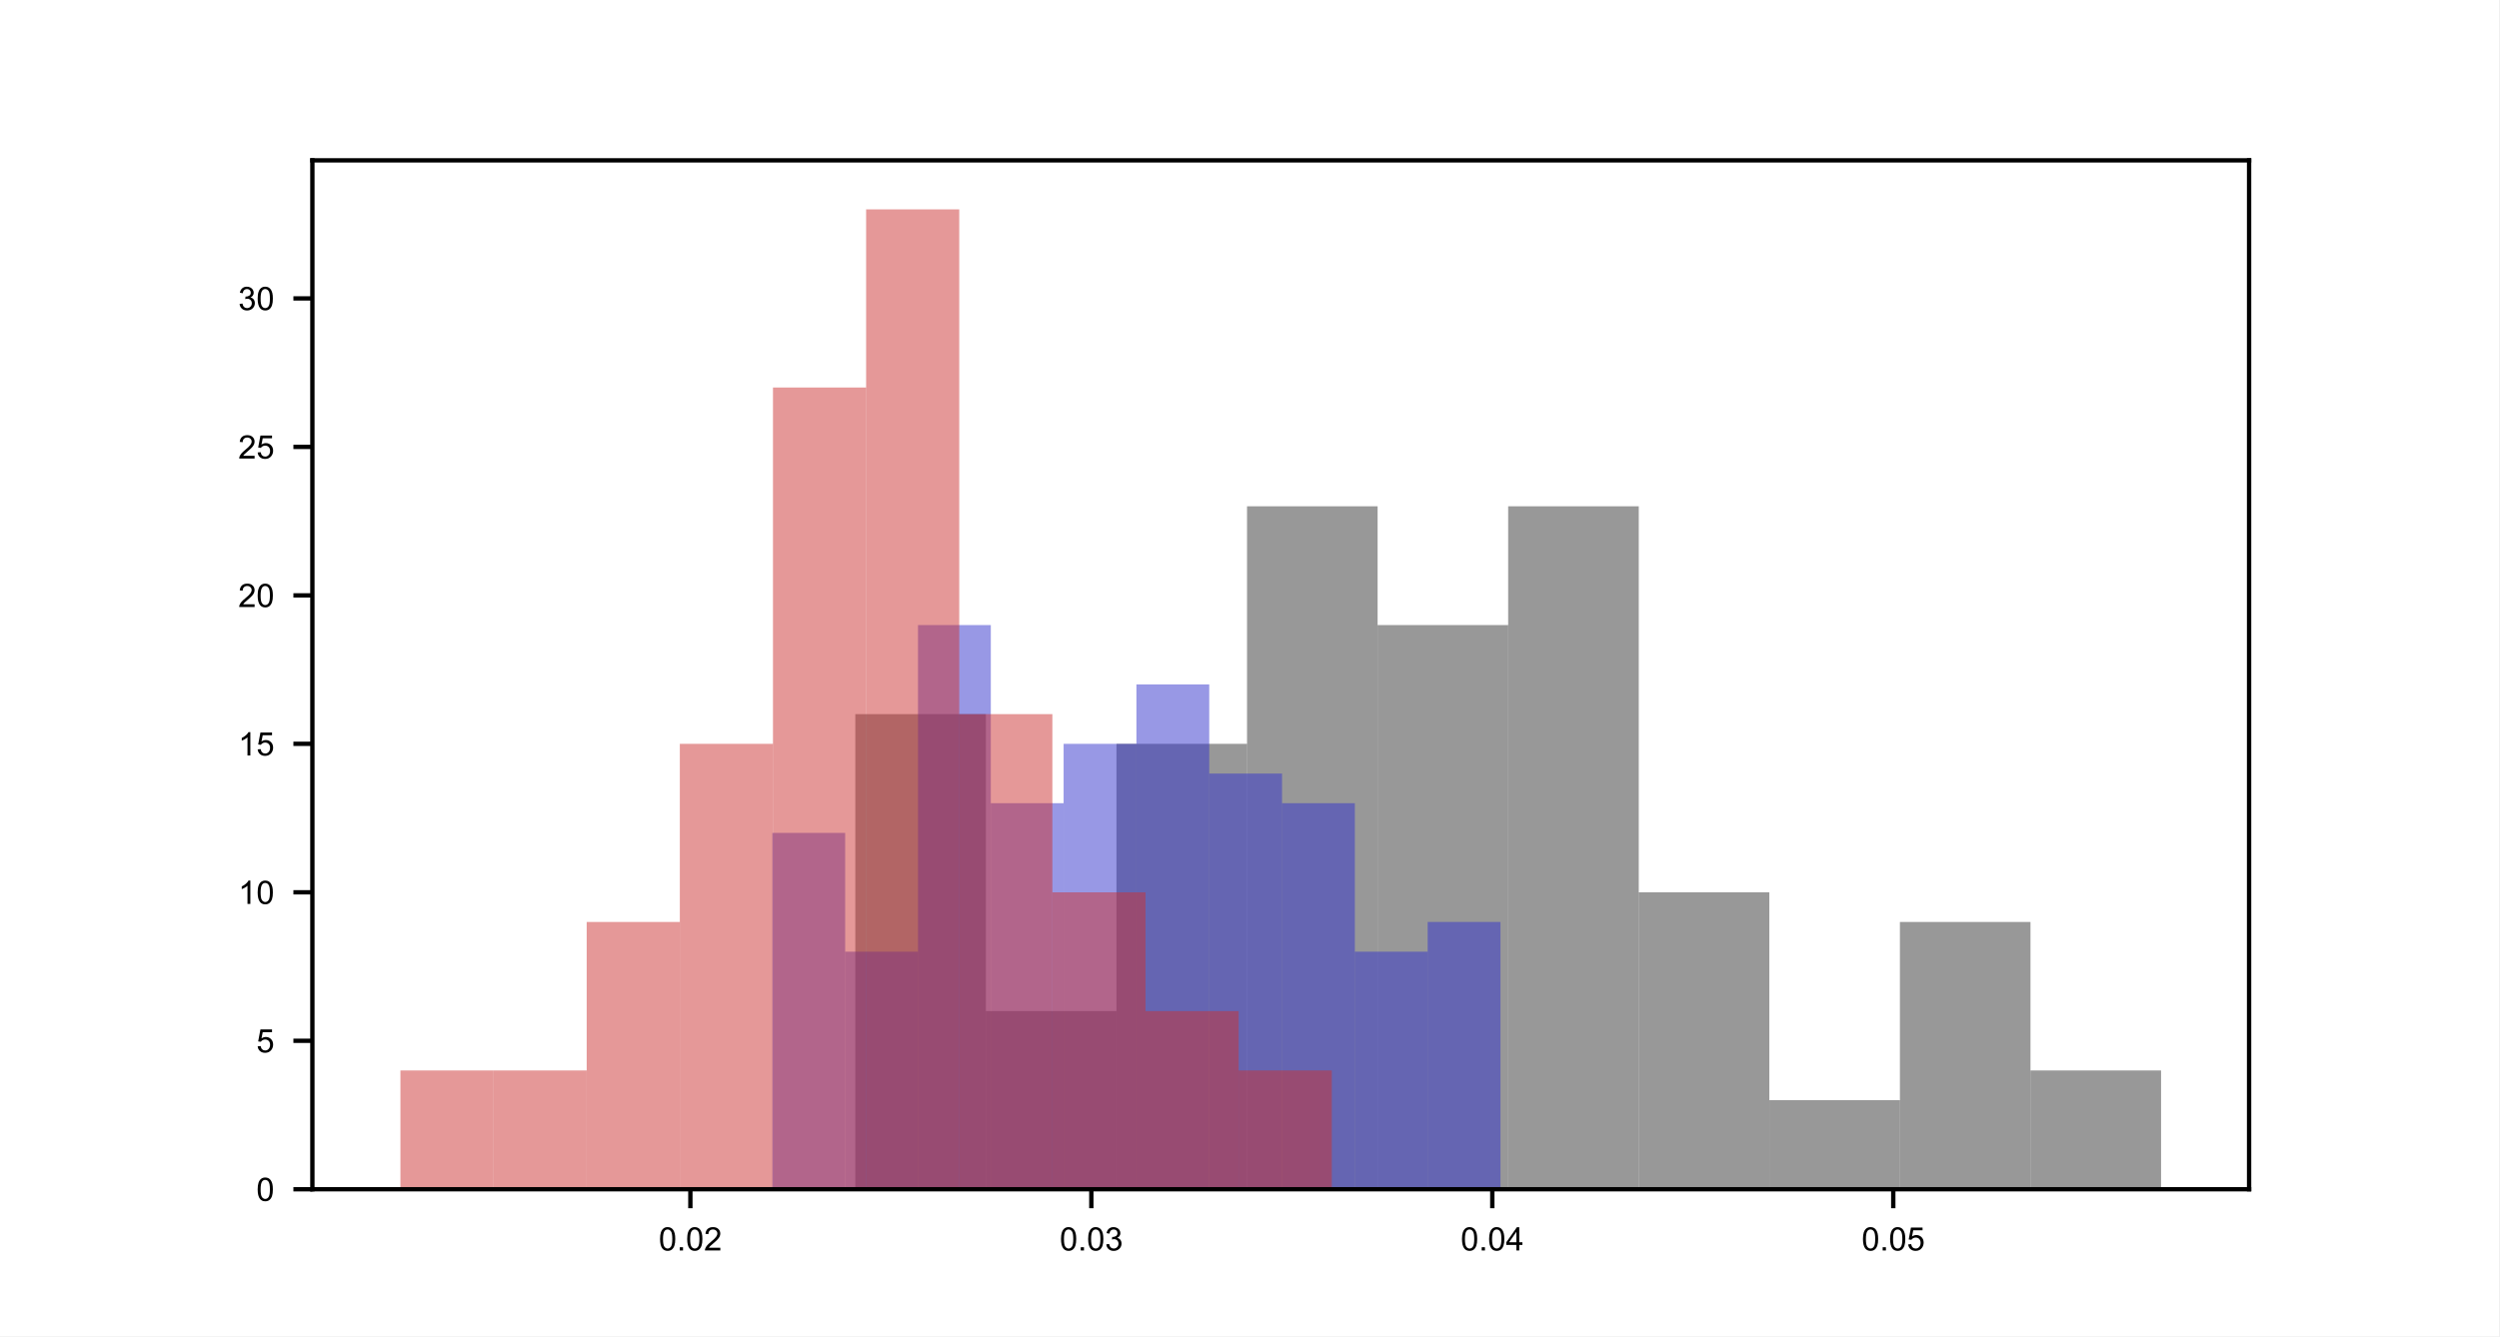
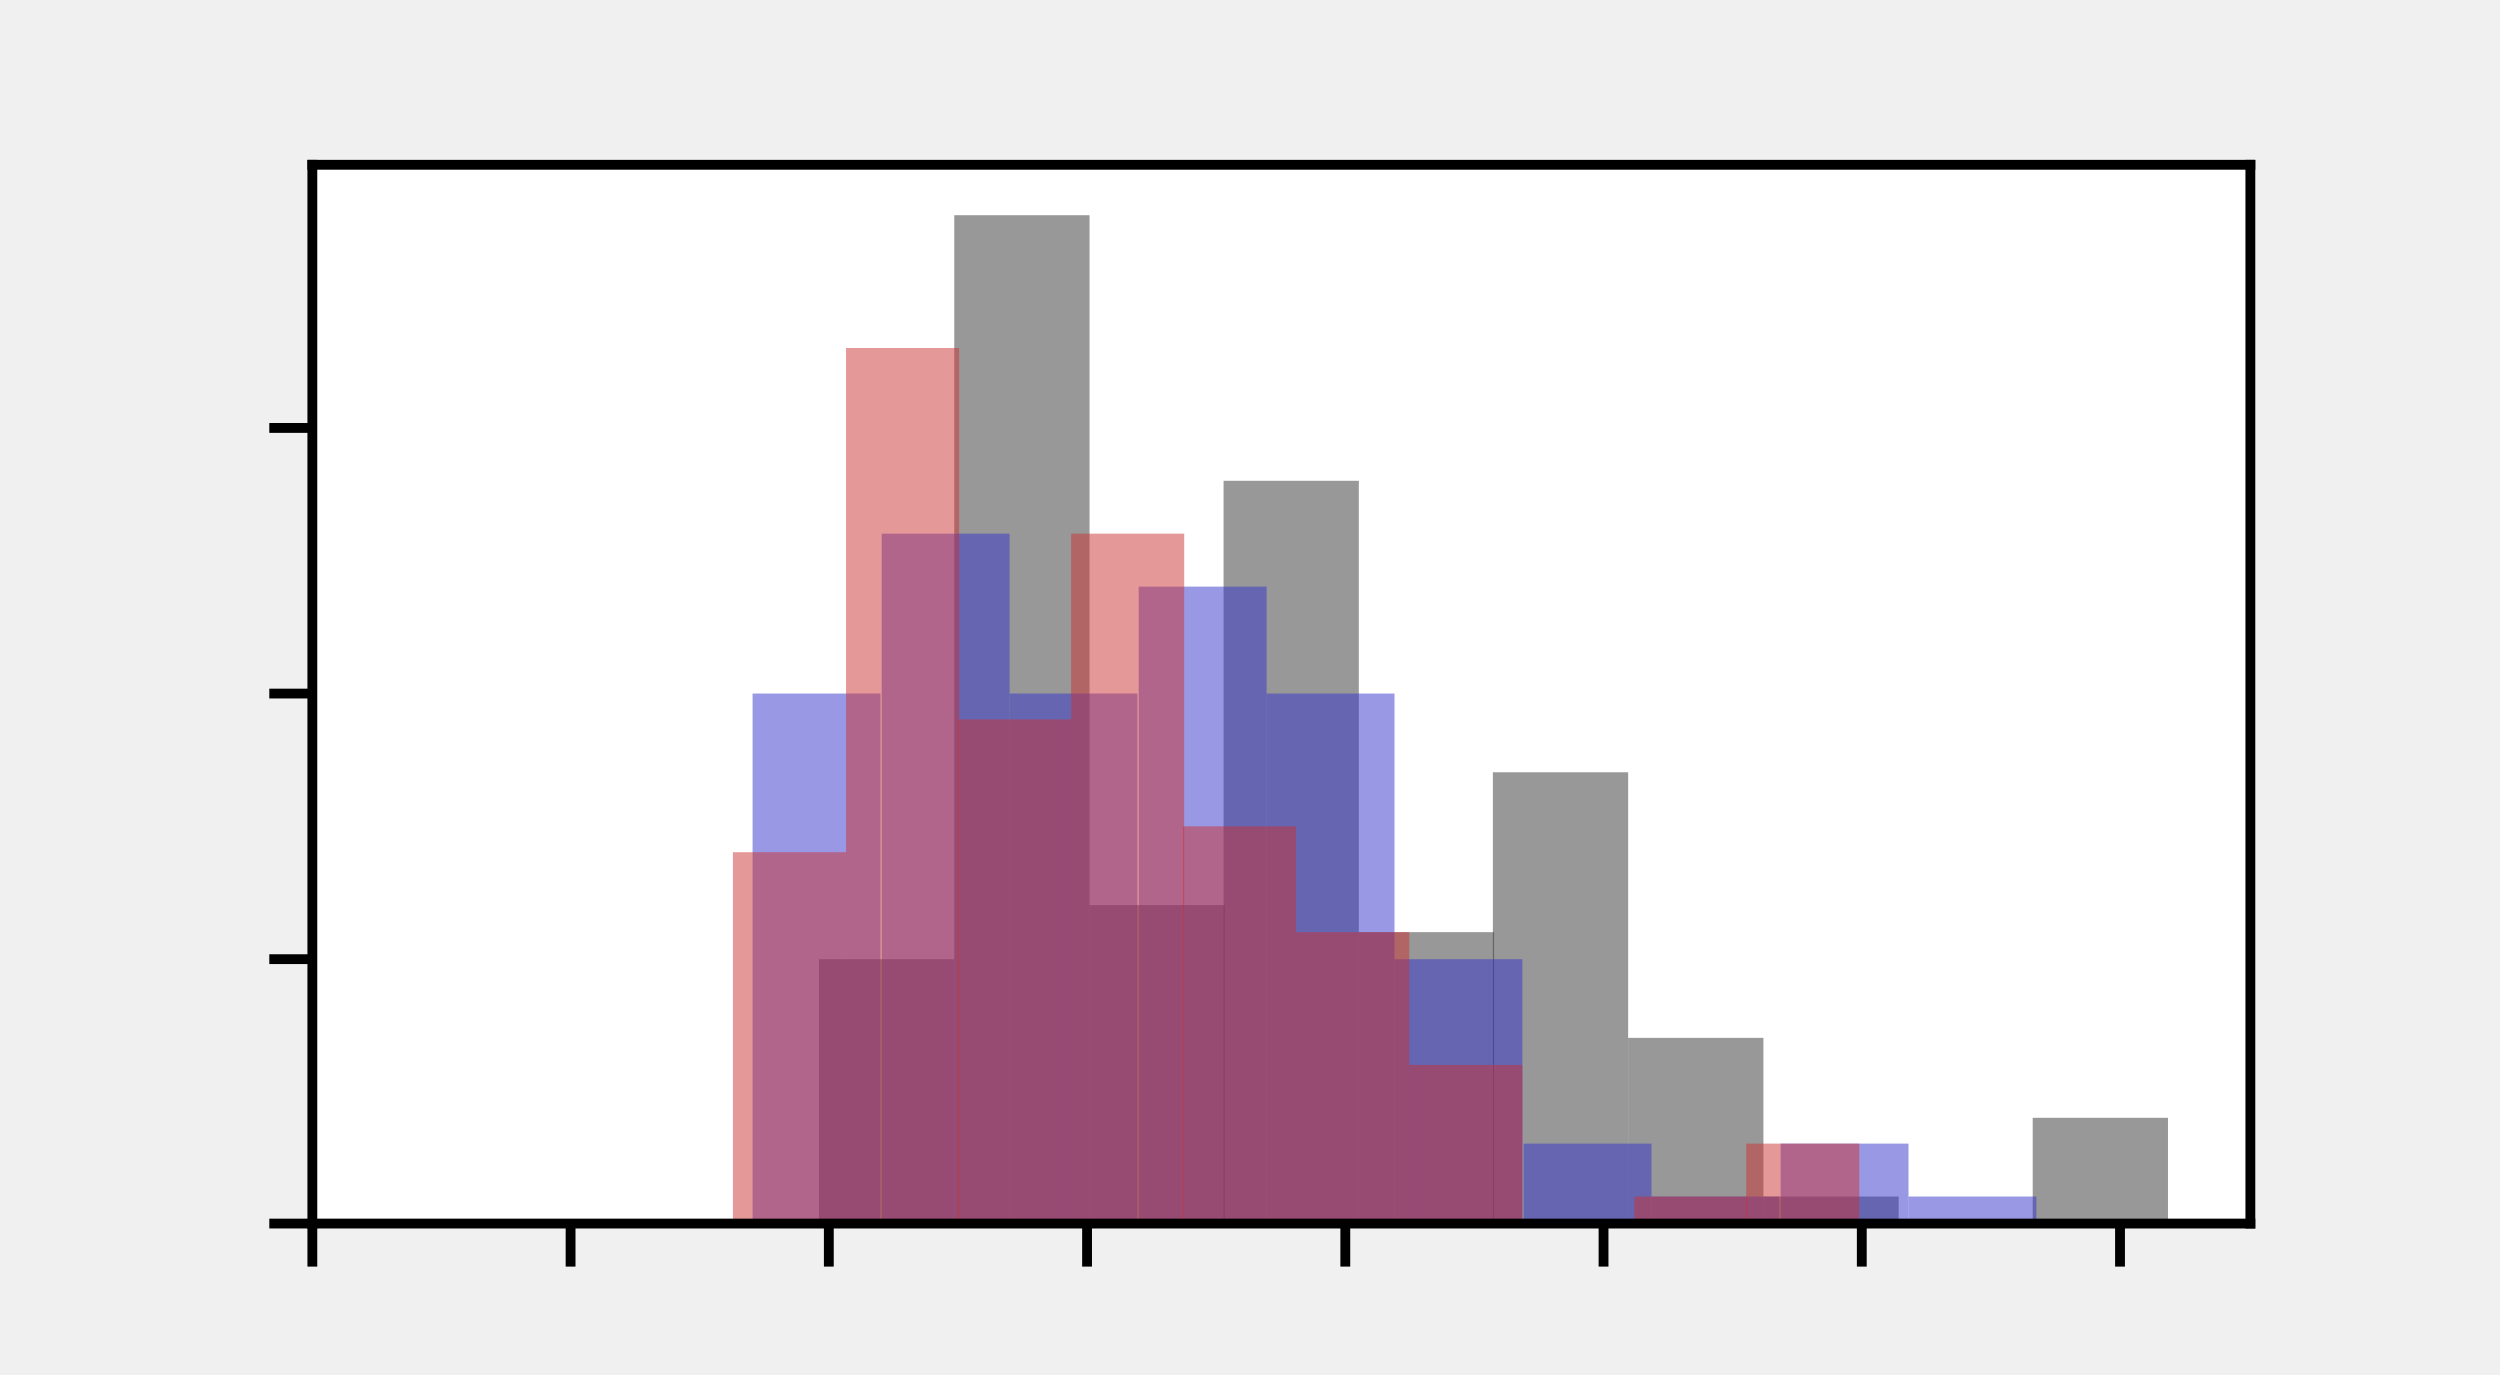
- <svg xmlns="http://www.w3.org/2000/svg" xmlns:xlink="http://www.w3.org/1999/xlink" width="460.8pt" height="246.48pt" viewBox="0 0 460.8 246.48" version="1.1">
-   <defs>
-     <style type="text/css">*{stroke-linejoin: round; stroke-linecap: butt}</style>
-   </defs>
+ <svg xmlns="http://www.w3.org/2000/svg" xmlns:xlink="http://www.w3.org/1999/xlink" version="1.1" id="Layer_1" x="0px" y="0px" viewBox="0 0 203.3 111.8" style="enable-background:new 0 0 203.3 111.8;" xml:space="preserve">
+   <style type="text/css">
+ 	.st0{fill:#FFFFFF;}
+ 	.st1{clip-path:url(#SVGID_00000158732174911520910550000002462773580052883104_);fill:#333333;fill-opacity:0.5;}
+ 	.st2{clip-path:url(#SVGID_00000101826087370614997570000011649530725539912377_);fill:#333333;fill-opacity:0.5;}
+ 	.st3{clip-path:url(#SVGID_00000077316277846429138850000015500988660867078532_);fill:#333333;fill-opacity:0.5;}
+ 	.st4{clip-path:url(#SVGID_00000119111016328153501080000005946988896660472245_);fill:#333333;fill-opacity:0.5;}
+ 	.st5{clip-path:url(#SVGID_00000059290458430573591520000008584337533746184872_);fill:#333333;fill-opacity:0.5;}
+ 	.st6{clip-path:url(#SVGID_00000143585079858951098580000014392451040903166646_);fill:#333333;fill-opacity:0.5;}
+ 	.st7{clip-path:url(#SVGID_00000005960814944607522220000017584826312994012294_);fill:#333333;fill-opacity:0.5;}
+ 	.st8{clip-path:url(#SVGID_00000057863041442965006410000010726561594350957984_);fill:#333333;fill-opacity:0.5;}
+ 	.st9{clip-path:url(#SVGID_00000040559759757268645970000011339686203301513610_);fill:#333333;fill-opacity:0.5;}
+ 	.st10{clip-path:url(#SVGID_00000176031236685812162020000008620726016701864635_);fill:#333333;fill-opacity:0.5;}
+ 	.st11{clip-path:url(#SVGID_00000052076263120903732770000015611170609108795827_);fill:#3333CC;fill-opacity:0.5;}
+ 	.st12{clip-path:url(#SVGID_00000074424868871438325350000000289094214253735321_);fill:#3333CC;fill-opacity:0.5;}
+ 	.st13{clip-path:url(#SVGID_00000053529367019703965660000016427307982464692622_);fill:#3333CC;fill-opacity:0.5;}
+ 	.st14{clip-path:url(#SVGID_00000090285968841531365610000008757669630559477950_);fill:#3333CC;fill-opacity:0.5;}
+ 	.st15{clip-path:url(#SVGID_00000133508476609759923670000018208086988463078534_);fill:#3333CC;fill-opacity:0.5;}
+ 	.st16{clip-path:url(#SVGID_00000068659947408556687790000004078797226932806588_);fill:#3333CC;fill-opacity:0.5;}
+ 	.st17{clip-path:url(#SVGID_00000155128637452414181260000009088916615692735642_);fill:#3333CC;fill-opacity:0.5;}
+ 	.st18{clip-path:url(#SVGID_00000122712688723521970840000017932606464044984199_);fill:#3333CC;fill-opacity:0.5;}
+ 	.st19{clip-path:url(#SVGID_00000128466408073483795030000004686823511000035489_);fill:#3333CC;fill-opacity:0.5;}
+ 	.st20{clip-path:url(#SVGID_00000050646661012211634110000007033421113573026731_);fill:#3333CC;fill-opacity:0.5;}
+ 	.st21{clip-path:url(#SVGID_00000119812571226823722250000007540482261302627001_);fill:#CC3333;fill-opacity:0.5;}
+ 	.st22{clip-path:url(#SVGID_00000170270796086275623110000007716855517948557213_);fill:#CC3333;fill-opacity:0.5;}
+ 	.st23{clip-path:url(#SVGID_00000104697782798772463200000001259096718873521320_);fill:#CC3333;fill-opacity:0.5;}
+ 	.st24{clip-path:url(#SVGID_00000063602459907200637610000008404781927068915619_);fill:#CC3333;fill-opacity:0.5;}
+ 	.st25{clip-path:url(#SVGID_00000059282994658257845150000005753751136525944724_);fill:#CC3333;fill-opacity:0.5;}
+ 	.st26{clip-path:url(#SVGID_00000100342065899176349210000002739406116593056905_);fill:#CC3333;fill-opacity:0.5;}
+ 	.st27{clip-path:url(#SVGID_00000002354515287400410980000012251445116895300012_);fill:#CC3333;fill-opacity:0.5;}
+ 	.st28{clip-path:url(#SVGID_00000118360330719552213340000010459275644499382714_);fill:#CC3333;fill-opacity:0.5;}
+ 	.st29{clip-path:url(#SVGID_00000129186363766399311960000009606150908980328604_);fill:#CC3333;fill-opacity:0.5;}
+ 	.st30{clip-path:url(#SVGID_00000158019252253984303550000012931081816550479282_);fill:#CC3333;fill-opacity:0.5;}
+ 	.st31{stroke:#000000;stroke-width:0.8;stroke-linejoin:round;}
+ 	.st32{fill:none;stroke:#000000;stroke-width:0.8;stroke-linecap:square;}
+ </style>
  <g id="figure_1">
-     <g id="patch_1">
-       <path d="M 0 246.48  L 460.8 246.48  L 460.8 0  L 0 0  z " style="fill: #ffffff" />
-     </g>
    <g id="axes_1">
      <g id="patch_2">
-         <path d="M 57.6 219.367  L 414.72 219.367  L 414.72 29.578  L 57.6 29.578  z " style="fill: #ffffff" />
+         <path class="st0" d="M25.4,99.5H183V13.4H25.4V99.5z" />
      </g>
      <g id="patch_3">
-         <path d="M 157.712 219.367  L 181.789 219.367  L 181.789 131.73  L 157.712 131.73  z " clip-path="url(#peac8519594)" style="fill: #333333; fill-opacity: 0.5" />
+         <g>
+           <defs>
+             <rect id="SVGID_1_" x="25.4" y="13.4" width="157.5" height="86.1" />
+           </defs>
+           <clipPath id="SVGID_00000085232504728271977840000016631585754025104794_">
+             <use xlink:href="#SVGID_1_" style="overflow:visible;" />
+           </clipPath>
+           <path style="clip-path:url(#SVGID_00000085232504728271977840000016631585754025104794_);fill:#333333;fill-opacity:0.5;" d="      M66.6,99.5h11V78h-11V99.5z" />
+         </g>
      </g>
      <g id="patch_4">
-         <path d="M 181.789 219.367  L 205.867 219.367  L 205.867 186.503  L 181.789 186.503  z " clip-path="url(#peac8519594)" style="fill: #333333; fill-opacity: 0.5" />
+         <g>
+           <defs>
+             <rect id="SVGID_00000158749419681490598410000018230207321450576527_" x="25.4" y="13.4" width="157.5" height="86.1" />
+           </defs>
+           <clipPath id="SVGID_00000017508720077827383590000004289923716222451343_">
+             <use xlink:href="#SVGID_00000158749419681490598410000018230207321450576527_" style="overflow:visible;" />
+           </clipPath>
+           <path style="clip-path:url(#SVGID_00000017508720077827383590000004289923716222451343_);fill:#333333;fill-opacity:0.5;" d="      M77.6,99.5h11v-82h-11V99.5z" />
+         </g>
      </g>
      <g id="patch_5">
-         <path d="M 205.867 219.367  L 229.944 219.367  L 229.944 137.207  L 205.867 137.207  z " clip-path="url(#peac8519594)" style="fill: #333333; fill-opacity: 0.5" />
+         <g>
+           <defs>
+             <rect id="SVGID_00000022544989852283234020000012587876851925769634_" x="25.4" y="13.4" width="157.5" height="86.1" />
+           </defs>
+           <clipPath id="SVGID_00000140698652273400176160000003637712670590328717_">
+             <use xlink:href="#SVGID_00000022544989852283234020000012587876851925769634_" style="overflow:visible;" />
+           </clipPath>
+           <path style="clip-path:url(#SVGID_00000140698652273400176160000003637712670590328717_);fill:#333333;fill-opacity:0.5;" d="      M88.6,99.5h11V73.6h-11V99.5z" />
+         </g>
      </g>
      <g id="patch_6">
-         <path d="M 229.944 219.367  L 254.022 219.367  L 254.022 93.389  L 229.944 93.389  z " clip-path="url(#peac8519594)" style="fill: #333333; fill-opacity: 0.5" />
+         <g>
+           <defs>
+             <rect id="SVGID_00000032621614377608407660000014054929377578865305_" x="25.4" y="13.4" width="157.5" height="86.1" />
+           </defs>
+           <clipPath id="SVGID_00000129181757432979731550000018334573438682101684_">
+             <use xlink:href="#SVGID_00000032621614377608407660000014054929377578865305_" style="overflow:visible;" />
+           </clipPath>
+           <path style="clip-path:url(#SVGID_00000129181757432979731550000018334573438682101684_);fill:#333333;fill-opacity:0.5;" d="      M99.5,99.5h11V39.1h-11V99.5z" />
+         </g>
      </g>
      <g id="patch_7">
-         <path d="M 254.022 219.367  L 278.099 219.367  L 278.099 115.298  L 254.022 115.298  z " clip-path="url(#peac8519594)" style="fill: #333333; fill-opacity: 0.5" />
+         <g>
+           <defs>
+             <rect id="SVGID_00000011731193269513581570000011573610414712010896_" x="25.4" y="13.4" width="157.5" height="86.1" />
+           </defs>
+           <clipPath id="SVGID_00000111880938761493956140000004161325117011765125_">
+             <use xlink:href="#SVGID_00000011731193269513581570000011573610414712010896_" style="overflow:visible;" />
+           </clipPath>
+           <path style="clip-path:url(#SVGID_00000111880938761493956140000004161325117011765125_);fill:#333333;fill-opacity:0.5;" d="      M110.5,99.5h11V75.8h-11V99.5z" />
+         </g>
      </g>
      <g id="patch_8">
-         <path d="M 278.099 219.367  L 302.177 219.367  L 302.177 93.389  L 278.099 93.389  z " clip-path="url(#peac8519594)" style="fill: #333333; fill-opacity: 0.5" />
+         <g>
+           <defs>
+             <rect id="SVGID_00000071552144507919295790000012994181930147836313_" x="25.4" y="13.4" width="157.5" height="86.1" />
+           </defs>
+           <clipPath id="SVGID_00000005982775164999689150000013308480163151385740_">
+             <use xlink:href="#SVGID_00000071552144507919295790000012994181930147836313_" style="overflow:visible;" />
+           </clipPath>
+           <path style="clip-path:url(#SVGID_00000005982775164999689150000013308480163151385740_);fill:#333333;fill-opacity:0.5;" d="      M121.4,99.5h11V62.8h-11V99.5z" />
+         </g>
      </g>
      <g id="patch_9">
-         <path d="M 302.177 219.367  L 326.255 219.367  L 326.255 164.594  L 302.177 164.594  z " clip-path="url(#peac8519594)" style="fill: #333333; fill-opacity: 0.5" />
+         <g>
+           <defs>
+             <rect id="SVGID_00000034054764336721979710000009920824522009648017_" x="25.4" y="13.4" width="157.5" height="86.1" />
+           </defs>
+           <clipPath id="SVGID_00000066501944346687764790000004030032688369178766_">
+             <use xlink:href="#SVGID_00000034054764336721979710000009920824522009648017_" style="overflow:visible;" />
+           </clipPath>
+           <path style="clip-path:url(#SVGID_00000066501944346687764790000004030032688369178766_);fill:#333333;fill-opacity:0.5;" d="      M132.4,99.5h11V84.4h-11V99.5z" />
+         </g>
      </g>
      <g id="patch_10">
-         <path d="M 326.255 219.367  L 350.332 219.367  L 350.332 202.935  L 326.255 202.935  z " clip-path="url(#peac8519594)" style="fill: #333333; fill-opacity: 0.5" />
+         <g>
+           <defs>
+             <rect id="SVGID_00000031201141075534266890000000771662779883821232_" x="25.4" y="13.4" width="157.5" height="86.1" />
+           </defs>
+           <clipPath id="SVGID_00000084489478804881016160000017924906776284314533_">
+             <use xlink:href="#SVGID_00000031201141075534266890000000771662779883821232_" style="overflow:visible;" />
+           </clipPath>
+           <path style="clip-path:url(#SVGID_00000084489478804881016160000017924906776284314533_);fill:#333333;fill-opacity:0.5;" d="      M143.4,99.5h11v-2.2h-11V99.5z" />
+         </g>
      </g>
      <g id="patch_11">
-         <path d="M 350.332 219.367  L 374.41 219.367  L 374.41 170.071  L 350.332 170.071  z " clip-path="url(#peac8519594)" style="fill: #333333; fill-opacity: 0.5" />
+         <g>
+           <defs>
+             <rect id="SVGID_00000034775913196393859220000003201422703047566729_" x="25.4" y="13.4" width="157.5" height="86.1" />
+           </defs>
+           <clipPath id="SVGID_00000089565986602035286760000016858047864834176951_">
+             <use xlink:href="#SVGID_00000034775913196393859220000003201422703047566729_" style="overflow:visible;" />
+           </clipPath>
+           <path style="clip-path:url(#SVGID_00000089565986602035286760000016858047864834176951_);fill:#333333;fill-opacity:0.5;" d="      M154.3,99.5h11l0,0H154.3z" />
+         </g>
      </g>
      <g id="patch_12">
-         <path d="M 374.41 219.367  L 398.487 219.367  L 398.487 197.458  L 374.41 197.458  z " clip-path="url(#peac8519594)" style="fill: #333333; fill-opacity: 0.5" />
+         <g>
+           <defs>
+             <rect id="SVGID_00000017497516748252354190000001182306710403101112_" x="25.4" y="13.4" width="157.5" height="86.1" />
+           </defs>
+           <clipPath id="SVGID_00000130640109945201728160000012218243127747359637_">
+             <use xlink:href="#SVGID_00000017497516748252354190000001182306710403101112_" style="overflow:visible;" />
+           </clipPath>
+           <path style="clip-path:url(#SVGID_00000130640109945201728160000012218243127747359637_);fill:#333333;fill-opacity:0.5;" d="      M165.3,99.5h11v-8.6h-11V99.5z" />
+         </g>
      </g>
      <g id="patch_13">
-         <path d="M 142.42 219.367  L 155.846 219.367  L 155.846 153.639  L 142.42 153.639  z " clip-path="url(#peac8519594)" style="fill: #3333cc; fill-opacity: 0.5" />
+         <g>
+           <defs>
+             <rect id="SVGID_00000013159378465419287930000013464966458841098425_" x="25.4" y="13.4" width="157.5" height="86.1" />
+           </defs>
+           <clipPath id="SVGID_00000080175558426905489710000002029723712095325063_">
+             <use xlink:href="#SVGID_00000013159378465419287930000013464966458841098425_" style="overflow:visible;" />
+           </clipPath>
+           <path style="clip-path:url(#SVGID_00000080175558426905489710000002029723712095325063_);fill:#3333CC;fill-opacity:0.5;" d="      M61.2,99.5h10.4V56.4H61.2V99.5z" />
+         </g>
      </g>
      <g id="patch_14">
-         <path d="M 155.846 219.367  L 169.272 219.367  L 169.272 175.549  L 155.846 175.549  z " clip-path="url(#peac8519594)" style="fill: #3333cc; fill-opacity: 0.5" />
+         <g>
+           <defs>
+             <rect id="SVGID_00000070080109731489742200000012475820203707577997_" x="25.4" y="13.4" width="157.5" height="86.1" />
+           </defs>
+           <clipPath id="SVGID_00000087377405350697182480000012641103211187817103_">
+             <use xlink:href="#SVGID_00000070080109731489742200000012475820203707577997_" style="overflow:visible;" />
+           </clipPath>
+           <path style="clip-path:url(#SVGID_00000087377405350697182480000012641103211187817103_);fill:#3333CC;fill-opacity:0.5;" d="      M71.7,99.5h10.4V43.4H71.7V99.5z" />
+         </g>
      </g>
      <g id="patch_15">
-         <path d="M 169.272 219.367  L 182.698 219.367  L 182.698 115.298  L 169.272 115.298  z " clip-path="url(#peac8519594)" style="fill: #3333cc; fill-opacity: 0.5" />
+         <g>
+           <defs>
+             <rect id="SVGID_00000126313322182492623800000001506792031022496148_" x="25.4" y="13.4" width="157.5" height="86.1" />
+           </defs>
+           <clipPath id="SVGID_00000085211064109510696530000012283287155024030360_">
+             <use xlink:href="#SVGID_00000126313322182492623800000001506792031022496148_" style="overflow:visible;" />
+           </clipPath>
+           <path style="clip-path:url(#SVGID_00000085211064109510696530000012283287155024030360_);fill:#3333CC;fill-opacity:0.5;" d="      M82.1,99.5h10.4V56.4H82.1V99.5z" />
+         </g>
      </g>
      <g id="patch_16">
-         <path d="M 182.698 219.367  L 196.124 219.367  L 196.124 148.162  L 182.698 148.162  z " clip-path="url(#peac8519594)" style="fill: #3333cc; fill-opacity: 0.5" />
+         <g>
+           <defs>
+             <rect id="SVGID_00000071560124466785889160000010123489330467412358_" x="25.4" y="13.4" width="157.5" height="86.1" />
+           </defs>
+           <clipPath id="SVGID_00000085968617843988372060000005129883041820984975_">
+             <use xlink:href="#SVGID_00000071560124466785889160000010123489330467412358_" style="overflow:visible;" />
+           </clipPath>
+           <path style="clip-path:url(#SVGID_00000085968617843988372060000005129883041820984975_);fill:#3333CC;fill-opacity:0.5;" d="      M92.6,99.5H103V47.7H92.6V99.5z" />
+         </g>
      </g>
      <g id="patch_17">
-         <path d="M 196.124 219.367  L 209.549 219.367  L 209.549 137.207  L 196.124 137.207  z " clip-path="url(#peac8519594)" style="fill: #3333cc; fill-opacity: 0.5" />
+         <g>
+           <defs>
+             <rect id="SVGID_00000099648745282823309060000001483896208604776859_" x="25.4" y="13.4" width="157.5" height="86.1" />
+           </defs>
+           <clipPath id="SVGID_00000116948123888325231630000011355719932945870233_">
+             <use xlink:href="#SVGID_00000099648745282823309060000001483896208604776859_" style="overflow:visible;" />
+           </clipPath>
+           <path style="clip-path:url(#SVGID_00000116948123888325231630000011355719932945870233_);fill:#3333CC;fill-opacity:0.5;" d="      M103,99.5h10.4V56.4H103V99.5z" />
+         </g>
      </g>
      <g id="patch_18">
-         <path d="M 209.549 219.367  L 222.975 219.367  L 222.975 126.253  L 209.549 126.253  z " clip-path="url(#peac8519594)" style="fill: #3333cc; fill-opacity: 0.5" />
+         <g>
+           <defs>
+             <rect id="SVGID_00000009559861144195936820000013843367549422968198_" x="25.4" y="13.4" width="157.5" height="86.1" />
+           </defs>
+           <clipPath id="SVGID_00000153688058765354458540000001627211609006139541_">
+             <use xlink:href="#SVGID_00000009559861144195936820000013843367549422968198_" style="overflow:visible;" />
+           </clipPath>
+           <path style="clip-path:url(#SVGID_00000153688058765354458540000001627211609006139541_);fill:#3333CC;fill-opacity:0.5;" d="      M113.4,99.5h10.4V78h-10.4V99.5z" />
+         </g>
      </g>
      <g id="patch_19">
-         <path d="M 222.975 219.367  L 236.401 219.367  L 236.401 142.685  L 222.975 142.685  z " clip-path="url(#peac8519594)" style="fill: #3333cc; fill-opacity: 0.5" />
+         <g>
+           <defs>
+             <rect id="SVGID_00000173858652897610845680000004590915791247931021_" x="25.4" y="13.4" width="157.5" height="86.1" />
+           </defs>
+           <clipPath id="SVGID_00000039117288315137632820000015370344062083875724_">
+             <use xlink:href="#SVGID_00000173858652897610845680000004590915791247931021_" style="overflow:visible;" />
+           </clipPath>
+           <path style="clip-path:url(#SVGID_00000039117288315137632820000015370344062083875724_);fill:#3333CC;fill-opacity:0.5;" d="      M123.9,99.5h10.4v-6.5h-10.4V99.5z" />
+         </g>
      </g>
      <g id="patch_20">
-         <path d="M 236.401 219.367  L 249.827 219.367  L 249.827 148.162  L 236.401 148.162  z " clip-path="url(#peac8519594)" style="fill: #3333cc; fill-opacity: 0.5" />
+         <g>
+           <defs>
+             <rect id="SVGID_00000181774768617401810100000004164270276150983046_" x="25.4" y="13.4" width="157.5" height="86.1" />
+           </defs>
+           <clipPath id="SVGID_00000002360064711042757170000016923072058513122972_">
+             <use xlink:href="#SVGID_00000181774768617401810100000004164270276150983046_" style="overflow:visible;" />
+           </clipPath>
+           <path style="clip-path:url(#SVGID_00000002360064711042757170000016923072058513122972_);fill:#3333CC;fill-opacity:0.5;" d="      M134.3,99.5h10.4v-2.2h-10.4V99.5z" />
+         </g>
      </g>
      <g id="patch_21">
-         <path d="M 249.827 219.367  L 263.253 219.367  L 263.253 175.549  L 249.827 175.549  z " clip-path="url(#peac8519594)" style="fill: #3333cc; fill-opacity: 0.5" />
+         <g>
+           <defs>
+             <rect id="SVGID_00000142856865142470591660000010947726312409996718_" x="25.4" y="13.4" width="157.5" height="86.1" />
+           </defs>
+           <clipPath id="SVGID_00000072262719216188610160000017138470788861343394_">
+             <use xlink:href="#SVGID_00000142856865142470591660000010947726312409996718_" style="overflow:visible;" />
+           </clipPath>
+           <path style="clip-path:url(#SVGID_00000072262719216188610160000017138470788861343394_);fill:#3333CC;fill-opacity:0.5;" d="      M144.8,99.5h10.4v-6.5h-10.4V99.5z" />
+         </g>
      </g>
      <g id="patch_22">
-         <path d="M 263.253 219.367  L 276.679 219.367  L 276.679 170.071  L 263.253 170.071  z " clip-path="url(#peac8519594)" style="fill: #3333cc; fill-opacity: 0.5" />
+         <g>
+           <defs>
+             <rect id="SVGID_00000085945163189666201170000001601529354400424609_" x="25.4" y="13.4" width="157.5" height="86.1" />
+           </defs>
+           <clipPath id="SVGID_00000096054193287383792390000006974173104675699388_">
+             <use xlink:href="#SVGID_00000085945163189666201170000001601529354400424609_" style="overflow:visible;" />
+           </clipPath>
+           <path style="clip-path:url(#SVGID_00000096054193287383792390000006974173104675699388_);fill:#3333CC;fill-opacity:0.5;" d="      M155.2,99.5h10.4v-2.2h-10.4V99.5z" />
+         </g>
      </g>
      <g id="patch_23">
-         <path d="M 73.833 219.367  L 91.007 219.367  L 91.007 197.458  L 73.833 197.458  z " clip-path="url(#peac8519594)" style="fill: #cc3333; fill-opacity: 0.5" />
+         <g>
+           <defs>
+             <rect id="SVGID_00000165918828657316146370000004532409182425232005_" x="25.4" y="13.4" width="157.5" height="86.1" />
+           </defs>
+           <clipPath id="SVGID_00000174601779228632999640000005081136888628463744_">
+             <use xlink:href="#SVGID_00000165918828657316146370000004532409182425232005_" style="overflow:visible;" />
+           </clipPath>
+           <path style="clip-path:url(#SVGID_00000174601779228632999640000005081136888628463744_);fill:#CC3333;fill-opacity:0.5;" d="      M59.6,99.5h9.2V69.3h-9.2V99.5z" />
+         </g>
      </g>
      <g id="patch_24">
-         <path d="M 91.007 219.367  L 108.182 219.367  L 108.182 197.458  L 91.007 197.458  z " clip-path="url(#peac8519594)" style="fill: #cc3333; fill-opacity: 0.5" />
+         <g>
+           <defs>
+             <rect id="SVGID_00000161613147083826369920000001981306221013309318_" x="25.4" y="13.4" width="157.5" height="86.1" />
+           </defs>
+           <clipPath id="SVGID_00000054226787418374140110000014594459562447376059_">
+             <use xlink:href="#SVGID_00000161613147083826369920000001981306221013309318_" style="overflow:visible;" />
+           </clipPath>
+           <path style="clip-path:url(#SVGID_00000054226787418374140110000014594459562447376059_);fill:#CC3333;fill-opacity:0.5;" d="      M68.8,99.5h9.2V28.3h-9.2V99.5z" />
+         </g>
      </g>
      <g id="patch_25">
-         <path d="M 108.182 219.367  L 125.356 219.367  L 125.356 170.071  L 108.182 170.071  z " clip-path="url(#peac8519594)" style="fill: #cc3333; fill-opacity: 0.5" />
+         <g>
+           <defs>
+             <rect id="SVGID_00000082363323732929331740000007179505697549573521_" x="25.4" y="13.4" width="157.5" height="86.1" />
+           </defs>
+           <clipPath id="SVGID_00000051378813685969720560000003979975443239618204_">
+             <use xlink:href="#SVGID_00000082363323732929331740000007179505697549573521_" style="overflow:visible;" />
+           </clipPath>
+           <path style="clip-path:url(#SVGID_00000051378813685969720560000003979975443239618204_);fill:#CC3333;fill-opacity:0.5;" d="      M77.9,99.5h9.2v-41h-9.2V99.5z" />
+         </g>
      </g>
      <g id="patch_26">
-         <path d="M 125.356 219.367  L 142.531 219.367  L 142.531 137.207  L 125.356 137.207  z " clip-path="url(#peac8519594)" style="fill: #cc3333; fill-opacity: 0.5" />
+         <g>
+           <defs>
+             <rect id="SVGID_00000026846648087834329770000017490014728854530204_" x="25.4" y="13.4" width="157.5" height="86.1" />
+           </defs>
+           <clipPath id="SVGID_00000168808878405291760050000008691244694855979934_">
+             <use xlink:href="#SVGID_00000026846648087834329770000017490014728854530204_" style="overflow:visible;" />
+           </clipPath>
+           <path style="clip-path:url(#SVGID_00000168808878405291760050000008691244694855979934_);fill:#CC3333;fill-opacity:0.5;" d="      M87.1,99.5h9.2V43.4h-9.2V99.5z" />
+         </g>
      </g>
      <g id="patch_27">
-         <path d="M 142.531 219.367  L 159.705 219.367  L 159.705 71.479  L 142.531 71.479  z " clip-path="url(#peac8519594)" style="fill: #cc3333; fill-opacity: 0.5" />
+         <g>
+           <defs>
+             <rect id="SVGID_00000178919441580346230750000005881508751505013682_" x="25.4" y="13.4" width="157.5" height="86.1" />
+           </defs>
+           <clipPath id="SVGID_00000050635701281188673400000000274294618061364656_">
+             <use xlink:href="#SVGID_00000178919441580346230750000005881508751505013682_" style="overflow:visible;" />
+           </clipPath>
+           <path style="clip-path:url(#SVGID_00000050635701281188673400000000274294618061364656_);fill:#CC3333;fill-opacity:0.5;" d="      M96.2,99.5h9.2V67.2h-9.2V99.5z" />
+         </g>
      </g>
      <g id="patch_28">
-         <path d="M 159.705 219.367  L 176.88 219.367  L 176.88 38.615  L 159.705 38.615  z " clip-path="url(#peac8519594)" style="fill: #cc3333; fill-opacity: 0.5" />
+         <g>
+           <defs>
+             <rect id="SVGID_00000115488536360525001840000017945394989868024988_" x="25.4" y="13.4" width="157.5" height="86.1" />
+           </defs>
+           <clipPath id="SVGID_00000147204908445910551980000006361659503522944396_">
+             <use xlink:href="#SVGID_00000115488536360525001840000017945394989868024988_" style="overflow:visible;" />
+           </clipPath>
+           <path style="clip-path:url(#SVGID_00000147204908445910551980000006361659503522944396_);fill:#CC3333;fill-opacity:0.5;" d="      M105.4,99.5h9.2V75.8h-9.2V99.5z" />
+         </g>
      </g>
      <g id="patch_29">
-         <path d="M 176.88 219.367  L 194.054 219.367  L 194.054 131.73  L 176.88 131.73  z " clip-path="url(#peac8519594)" style="fill: #cc3333; fill-opacity: 0.5" />
+         <g>
+           <defs>
+             <rect id="SVGID_00000071530176235406090540000011270292716694595506_" x="25.4" y="13.4" width="157.5" height="86.1" />
+           </defs>
+           <clipPath id="SVGID_00000127752575452807298680000003439329961633883065_">
+             <use xlink:href="#SVGID_00000071530176235406090540000011270292716694595506_" style="overflow:visible;" />
+           </clipPath>
+           <path style="clip-path:url(#SVGID_00000127752575452807298680000003439329961633883065_);fill:#CC3333;fill-opacity:0.5;" d="      M114.6,99.5h9.2V86.6h-9.2V99.5z" />
+         </g>
      </g>
      <g id="patch_30">
-         <path d="M 194.054 219.367  L 211.228 219.367  L 211.228 164.594  L 194.054 164.594  z " clip-path="url(#peac8519594)" style="fill: #cc3333; fill-opacity: 0.5" />
+         <g>
+           <defs>
+             <rect id="SVGID_00000070100872723431351010000000976881635212072102_" x="25.4" y="13.4" width="157.5" height="86.1" />
+           </defs>
+           <clipPath id="SVGID_00000114069680639490235020000001834993791766226066_">
+             <use xlink:href="#SVGID_00000070100872723431351010000000976881635212072102_" style="overflow:visible;" />
+           </clipPath>
+           <path style="clip-path:url(#SVGID_00000114069680639490235020000001834993791766226066_);fill:#CC3333;fill-opacity:0.5;" d="      M123.7,99.5h9.2l0,0H123.7z" />
+         </g>
      </g>
      <g id="patch_31">
-         <path d="M 211.228 219.367  L 228.403 219.367  L 228.403 186.503  L 211.228 186.503  z " clip-path="url(#peac8519594)" style="fill: #cc3333; fill-opacity: 0.5" />
+         <g>
+           <defs>
+             <rect id="SVGID_00000068654836194783930690000003835953041767077526_" x="25.4" y="13.4" width="157.5" height="86.1" />
+           </defs>
+           <clipPath id="SVGID_00000155832993307896723960000009176612518945079968_">
+             <use xlink:href="#SVGID_00000068654836194783930690000003835953041767077526_" style="overflow:visible;" />
+           </clipPath>
+           <path style="clip-path:url(#SVGID_00000155832993307896723960000009176612518945079968_);fill:#CC3333;fill-opacity:0.5;" d="      M132.9,99.5h9.2v-2.2h-9.2V99.5z" />
+         </g>
      </g>
      <g id="patch_32">
-         <path d="M 228.403 219.367  L 245.577 219.367  L 245.577 197.458  L 228.403 197.458  z " clip-path="url(#peac8519594)" style="fill: #cc3333; fill-opacity: 0.5" />
+         <g>
+           <defs>
+             <rect id="SVGID_00000052805086508205825730000010087129095389398172_" x="25.4" y="13.4" width="157.5" height="86.1" />
+           </defs>
+           <clipPath id="SVGID_00000070114691154695552630000001698698851611953039_">
+             <use xlink:href="#SVGID_00000052805086508205825730000010087129095389398172_" style="overflow:visible;" />
+           </clipPath>
+           <path style="clip-path:url(#SVGID_00000070114691154695552630000001698698851611953039_);fill:#CC3333;fill-opacity:0.5;" d="      M142,99.5h9.2v-6.5H142V99.5z" />
+         </g>
      </g>
      <g id="matplotlib.axis_1">
        <g id="xtick_1">
          <g id="line2d_1">
-             <defs>
-               <path id="mc998abb063" d="M 0 0  L 0 3.5  " style="stroke: #000000; stroke-width: 0.8" />
-             </defs>
-             <g>
-               <use xlink:href="#mc998abb063" x="127.3" y="219.367" style="stroke: #000000; stroke-width: 0.8" />
-             </g>
-           </g>
-           <g id="text_1">
-             <g transform="translate(121.4613 230.6619)scale(0.06 -0.06)">
-               <defs>
-                 <path id="ArialMT-30" d="M 266 2259  Q 266 3072 433 3567  Q 600 4063 929 4331  Q 1259 4600 1759 4600  Q 2128 4600 2406 4451  Q 2684 4303 2865 4023  Q 3047 3744 3150 3342  Q 3253 2941 3253 2259  Q 3253 1453 3087 958  Q 2922 463 2592 192  Q 2263 -78 1759 -78  Q 1097 -78 719 397  Q 266 969 266 2259  z M 844 2259  Q 844 1131 1108 757  Q 1372 384 1759 384  Q 2147 384 2411 759  Q 2675 1134 2675 2259  Q 2675 3391 2411 3762  Q 2147 4134 1753 4134  Q 1366 4134 1134 3806  Q 844 3388 844 2259  z " transform="scale(0.015625)" />
-                 <path id="ArialMT-2e" d="M 581 0  L 581 641  L 1222 641  L 1222 0  L 581 0  z " transform="scale(0.015625)" />
-                 <path id="ArialMT-32" d="M 3222 541  L 3222 0  L 194 0  Q 188 203 259 391  Q 375 700 629 1000  Q 884 1300 1366 1694  Q 2113 2306 2375 2664  Q 2638 3022 2638 3341  Q 2638 3675 2398 3904  Q 2159 4134 1775 4134  Q 1369 4134 1125 3890  Q 881 3647 878 3216  L 300 3275  Q 359 3922 746 4261  Q 1134 4600 1788 4600  Q 2447 4600 2831 4234  Q 3216 3869 3216 3328  Q 3216 3053 3103 2787  Q 2991 2522 2730 2228  Q 2469 1934 1863 1422  Q 1356 997 1212 845  Q 1069 694 975 541  L 3222 541  z " transform="scale(0.015625)" />
-               </defs>
-               <use xlink:href="#ArialMT-30" />
-               <use xlink:href="#ArialMT-2e" x="55.615" />
-               <use xlink:href="#ArialMT-30" x="83.398" />
-               <use xlink:href="#ArialMT-32" x="139.014" />
+             <g>
+               <g>
+                 <path id="m869c995486" class="st31" d="M25.4,99.5v3.5" />
+               </g>
            </g>
          </g>
        </g>
        <g id="xtick_2">
          <g id="line2d_2">
            <g>
-               <use xlink:href="#mc998abb063" x="201.236" y="219.367" style="stroke: #000000; stroke-width: 0.8" />
-             </g>
-           </g>
-           <g id="text_2">
-             <g transform="translate(195.3974 230.6619)scale(0.06 -0.06)">
-               <defs>
-                 <path id="ArialMT-33" d="M 269 1209  L 831 1284  Q 928 806 1161 595  Q 1394 384 1728 384  Q 2125 384 2398 659  Q 2672 934 2672 1341  Q 2672 1728 2419 1979  Q 2166 2231 1775 2231  Q 1616 2231 1378 2169  L 1441 2663  Q 1497 2656 1531 2656  Q 1891 2656 2178 2843  Q 2466 3031 2466 3422  Q 2466 3731 2256 3934  Q 2047 4138 1716 4138  Q 1388 4138 1169 3931  Q 950 3725 888 3313  L 325 3413  Q 428 3978 793 4289  Q 1159 4600 1703 4600  Q 2078 4600 2393 4439  Q 2709 4278 2876 4000  Q 3044 3722 3044 3409  Q 3044 3113 2884 2869  Q 2725 2625 2413 2481  Q 2819 2388 3044 2092  Q 3269 1797 3269 1353  Q 3269 753 2831 336  Q 2394 -81 1725 -81  Q 1122 -81 723 278  Q 325 638 269 1209  z " transform="scale(0.015625)" />
-               </defs>
-               <use xlink:href="#ArialMT-30" />
-               <use xlink:href="#ArialMT-2e" x="55.615" />
-               <use xlink:href="#ArialMT-30" x="83.398" />
-               <use xlink:href="#ArialMT-33" x="139.014" />
+               <g>
+                 <path id="m869c995486_00000152247099869958588600000004961190058453883035_" class="st31" d="M46.4,99.5v3.5" />
+               </g>
            </g>
          </g>
        </g>
        <g id="xtick_3">
          <g id="line2d_3">
            <g>
-               <use xlink:href="#mc998abb063" x="275.172" y="219.367" style="stroke: #000000; stroke-width: 0.8" />
-             </g>
-           </g>
-           <g id="text_3">
-             <g transform="translate(269.3336 230.6619)scale(0.06 -0.06)">
-               <defs>
-                 <path id="ArialMT-34" d="M 2069 0  L 2069 1097  L 81 1097  L 81 1613  L 2172 4581  L 2631 4581  L 2631 1613  L 3250 1613  L 3250 1097  L 2631 1097  L 2631 0  L 2069 0  z M 2069 1613  L 2069 3678  L 634 1613  L 2069 1613  z " transform="scale(0.015625)" />
-               </defs>
-               <use xlink:href="#ArialMT-30" />
-               <use xlink:href="#ArialMT-2e" x="55.615" />
-               <use xlink:href="#ArialMT-30" x="83.398" />
-               <use xlink:href="#ArialMT-34" x="139.014" />
+               <g>
+                 <path id="m869c995486_00000086654798833751184160000017257064023101344913_" class="st31" d="M67.4,99.5v3.5" />
+               </g>
            </g>
          </g>
        </g>
        <g id="xtick_4">
          <g id="line2d_4">
            <g>
-               <use xlink:href="#mc998abb063" x="349.108" y="219.367" style="stroke: #000000; stroke-width: 0.8" />
-             </g>
-           </g>
-           <g id="text_4">
-             <g transform="translate(343.2697 230.6619)scale(0.06 -0.06)">
-               <defs>
-                 <path id="ArialMT-35" d="M 266 1200  L 856 1250  Q 922 819 1161 601  Q 1400 384 1738 384  Q 2144 384 2425 690  Q 2706 997 2706 1503  Q 2706 1984 2436 2262  Q 2166 2541 1728 2541  Q 1456 2541 1237 2417  Q 1019 2294 894 2097  L 366 2166  L 809 4519  L 3088 4519  L 3088 3981  L 1259 3981  L 1013 2750  Q 1425 3038 1878 3038  Q 2478 3038 2890 2622  Q 3303 2206 3303 1553  Q 3303 931 2941 478  Q 2500 -78 1738 -78  Q 1113 -78 717 272  Q 322 622 266 1200  z " transform="scale(0.015625)" />
-               </defs>
-               <use xlink:href="#ArialMT-30" />
-               <use xlink:href="#ArialMT-2e" x="55.615" />
-               <use xlink:href="#ArialMT-30" x="83.398" />
-               <use xlink:href="#ArialMT-35" x="139.014" />
+               <g>
+                 <path id="m869c995486_00000046321991642278869180000017768646101566335393_" class="st31" d="M88.4,99.5v3.5" />
+               </g>
+             </g>
+           </g>
+         </g>
+         <g id="xtick_5">
+           <g id="line2d_5">
+             <g>
+               <g>
+                 <path id="m869c995486_00000162344879360509779540000017482926228681875334_" class="st31" d="M109.4,99.5v3.5" />
+               </g>
+             </g>
+           </g>
+         </g>
+         <g id="xtick_6">
+           <g id="line2d_6">
+             <g>
+               <g>
+                 <path id="m869c995486_00000162346862317673465890000015480282400869190070_" class="st31" d="M130.4,99.5v3.5" />
+               </g>
+             </g>
+           </g>
+         </g>
+         <g id="xtick_7">
+           <g id="line2d_7">
+             <g>
+               <g>
+                 <path id="m869c995486_00000106112330787452917490000000046256113347637437_" class="st31" d="M151.4,99.5v3.5" />
+               </g>
+             </g>
+           </g>
+         </g>
+         <g id="xtick_8">
+           <g id="line2d_8">
+             <g>
+               <g>
+                 <path id="m869c995486_00000015339078485011808340000010467159296455643529_" class="st31" d="M172.4,99.5v3.5" />
+               </g>
            </g>
          </g>
        </g>
      </g>
      <g id="matplotlib.axis_2">
        <g id="ytick_1">
-           <g id="line2d_5">
-             <defs>
-               <path id="m3335a58aca" d="M 0 0  L -3.5 0  " style="stroke: #000000; stroke-width: 0.8" />
-             </defs>
-             <g>
-               <use xlink:href="#m3335a58aca" x="57.6" y="219.367" style="stroke: #000000; stroke-width: 0.8" />
-             </g>
-           </g>
-           <g id="text_5">
-             <g transform="translate(47.26344 221.5145)scale(0.06 -0.06)">
-               <use xlink:href="#ArialMT-30" />
+           <g id="line2d_9">
+             <g>
+               <g>
+                 <path id="m018fdb95a6" class="st31" d="M25.4,99.5h-3.5" />
+               </g>
            </g>
          </g>
        </g>
        <g id="ytick_2">
-           <g id="line2d_6">
-             <g>
-               <use xlink:href="#m3335a58aca" x="57.6" y="191.981" style="stroke: #000000; stroke-width: 0.8" />
-             </g>
-           </g>
-           <g id="text_6">
-             <g transform="translate(47.26344 194.1279)scale(0.06 -0.06)">
-               <use xlink:href="#ArialMT-35" />
+           <g id="line2d_10">
+             <g>
+               <g>
+                 <path id="m018fdb95a6_00000047040680065348875250000014945878157405131137_" class="st31" d="M25.4,78h-3.5" />
+               </g>
            </g>
          </g>
        </g>
        <g id="ytick_3">
-           <g id="line2d_7">
-             <g>
-               <use xlink:href="#m3335a58aca" x="57.6" y="164.594" style="stroke: #000000; stroke-width: 0.8" />
-             </g>
-           </g>
-           <g id="text_7">
-             <g transform="translate(43.92688 166.7412)scale(0.06 -0.06)">
-               <defs>
-                 <path id="ArialMT-31" d="M 2384 0  L 1822 0  L 1822 3584  Q 1619 3391 1289 3197  Q 959 3003 697 2906  L 697 3450  Q 1169 3672 1522 3987  Q 1875 4303 2022 4600  L 2384 4600  L 2384 0  z " transform="scale(0.015625)" />
-               </defs>
-               <use xlink:href="#ArialMT-31" />
-               <use xlink:href="#ArialMT-30" x="55.615" />
+           <g id="line2d_11">
+             <g>
+               <g>
+                 <path id="m018fdb95a6_00000099632143900241187760000012042012204424173185_" class="st31" d="M25.4,56.4h-3.5" />
+               </g>
            </g>
          </g>
        </g>
        <g id="ytick_4">
-           <g id="line2d_8">
-             <g>
-               <use xlink:href="#m3335a58aca" x="57.6" y="137.207" style="stroke: #000000; stroke-width: 0.8" />
-             </g>
-           </g>
-           <g id="text_8">
-             <g transform="translate(43.92688 139.3545)scale(0.06 -0.06)">
-               <use xlink:href="#ArialMT-31" />
-               <use xlink:href="#ArialMT-35" x="55.615" />
-             </g>
-           </g>
-         </g>
-         <g id="ytick_5">
-           <g id="line2d_9">
-             <g>
-               <use xlink:href="#m3335a58aca" x="57.6" y="109.821" style="stroke: #000000; stroke-width: 0.8" />
-             </g>
-           </g>
-           <g id="text_9">
-             <g transform="translate(43.92688 111.9679)scale(0.06 -0.06)">
-               <use xlink:href="#ArialMT-32" />
-               <use xlink:href="#ArialMT-30" x="55.615" />
-             </g>
-           </g>
-         </g>
-         <g id="ytick_6">
-           <g id="line2d_10">
-             <g>
-               <use xlink:href="#m3335a58aca" x="57.6" y="82.434" style="stroke: #000000; stroke-width: 0.8" />
-             </g>
-           </g>
-           <g id="text_10">
-             <g transform="translate(43.92688 84.58121)scale(0.06 -0.06)">
-               <use xlink:href="#ArialMT-32" />
-               <use xlink:href="#ArialMT-35" x="55.615" />
-             </g>
-           </g>
-         </g>
-         <g id="ytick_7">
-           <g id="line2d_11">
-             <g>
-               <use xlink:href="#m3335a58aca" x="57.6" y="55.047" style="stroke: #000000; stroke-width: 0.8" />
-             </g>
-           </g>
-           <g id="text_11">
-             <g transform="translate(43.92688 57.19454)scale(0.06 -0.06)">
-               <use xlink:href="#ArialMT-33" />
-               <use xlink:href="#ArialMT-30" x="55.615" />
+           <g id="line2d_12">
+             <g>
+               <g>
+                 <path id="m018fdb95a6_00000114766842843064727660000000236989199197609879_" class="st31" d="M25.4,34.8h-3.5" />
+               </g>
            </g>
          </g>
        </g>
      </g>
      <g id="patch_33">
-         <path d="M 57.6 219.367  L 57.6 29.578  " style="fill: none; stroke: #000000; stroke-width: 0.8; stroke-linejoin: miter; stroke-linecap: square" />
+         <path class="st32" d="M25.4,99.5V13.4" />
      </g>
      <g id="patch_34">
-         <path d="M 414.72 219.367  L 414.72 29.578  " style="fill: none; stroke: #000000; stroke-width: 0.8; stroke-linejoin: miter; stroke-linecap: square" />
+         <path class="st32" d="M183,99.5V13.4" />
      </g>
      <g id="patch_35">
-         <path d="M 57.6 219.367  L 414.72 219.367  " style="fill: none; stroke: #000000; stroke-width: 0.8; stroke-linejoin: miter; stroke-linecap: square" />
+         <path class="st32" d="M25.4,99.5H183" />
      </g>
      <g id="patch_36">
-         <path d="M 57.6 29.578  L 414.72 29.578  " style="fill: none; stroke: #000000; stroke-width: 0.8; stroke-linejoin: miter; stroke-linecap: square" />
+         <path class="st32" d="M25.4,13.4H183" />
      </g>
    </g>
  </g>
-   <defs>
-     <clipPath id="peac8519594">
-       <rect x="57.6" y="29.578" width="357.12" height="189.79" />
-     </clipPath>
-   </defs>
</svg>
